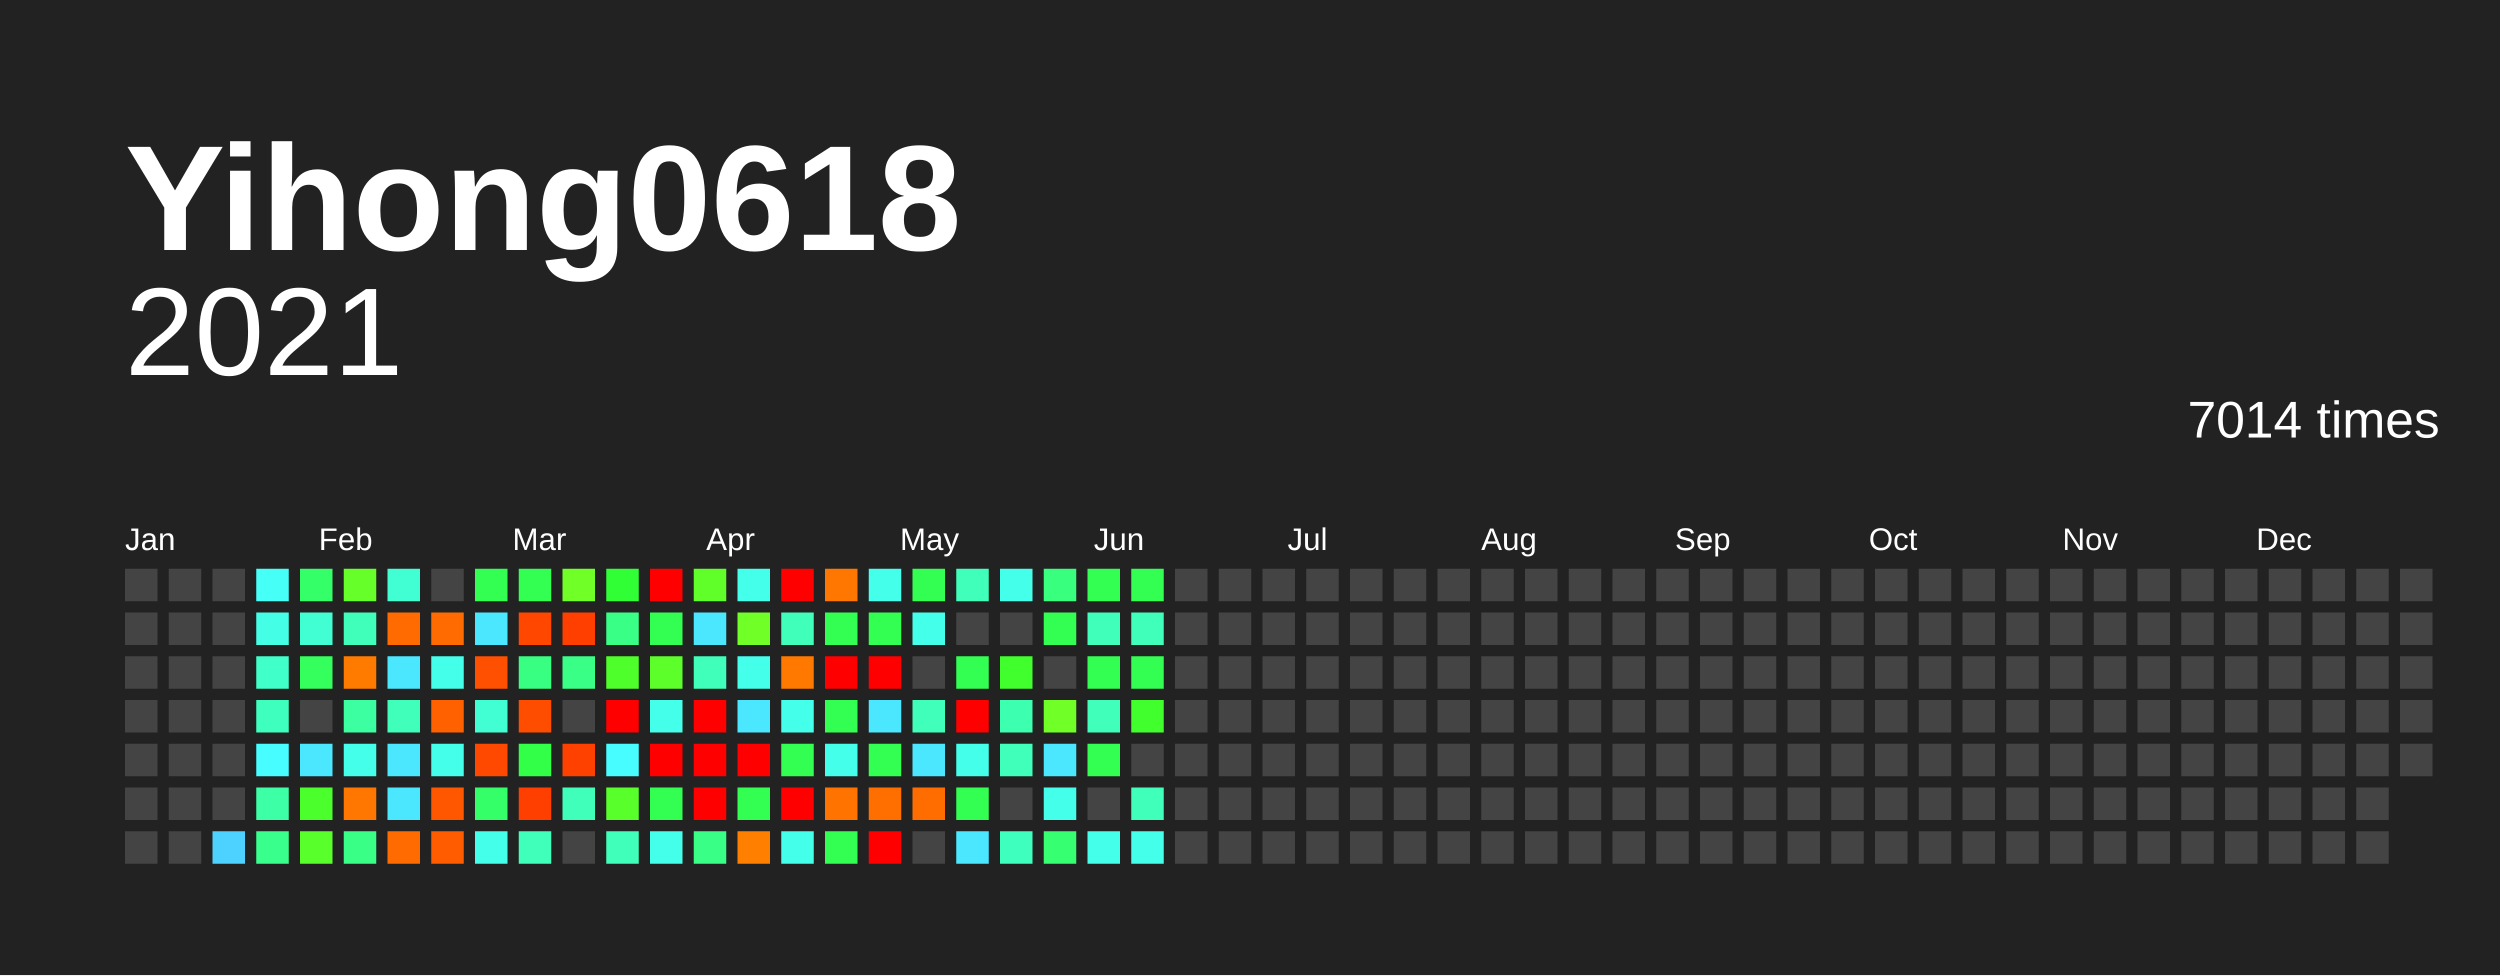
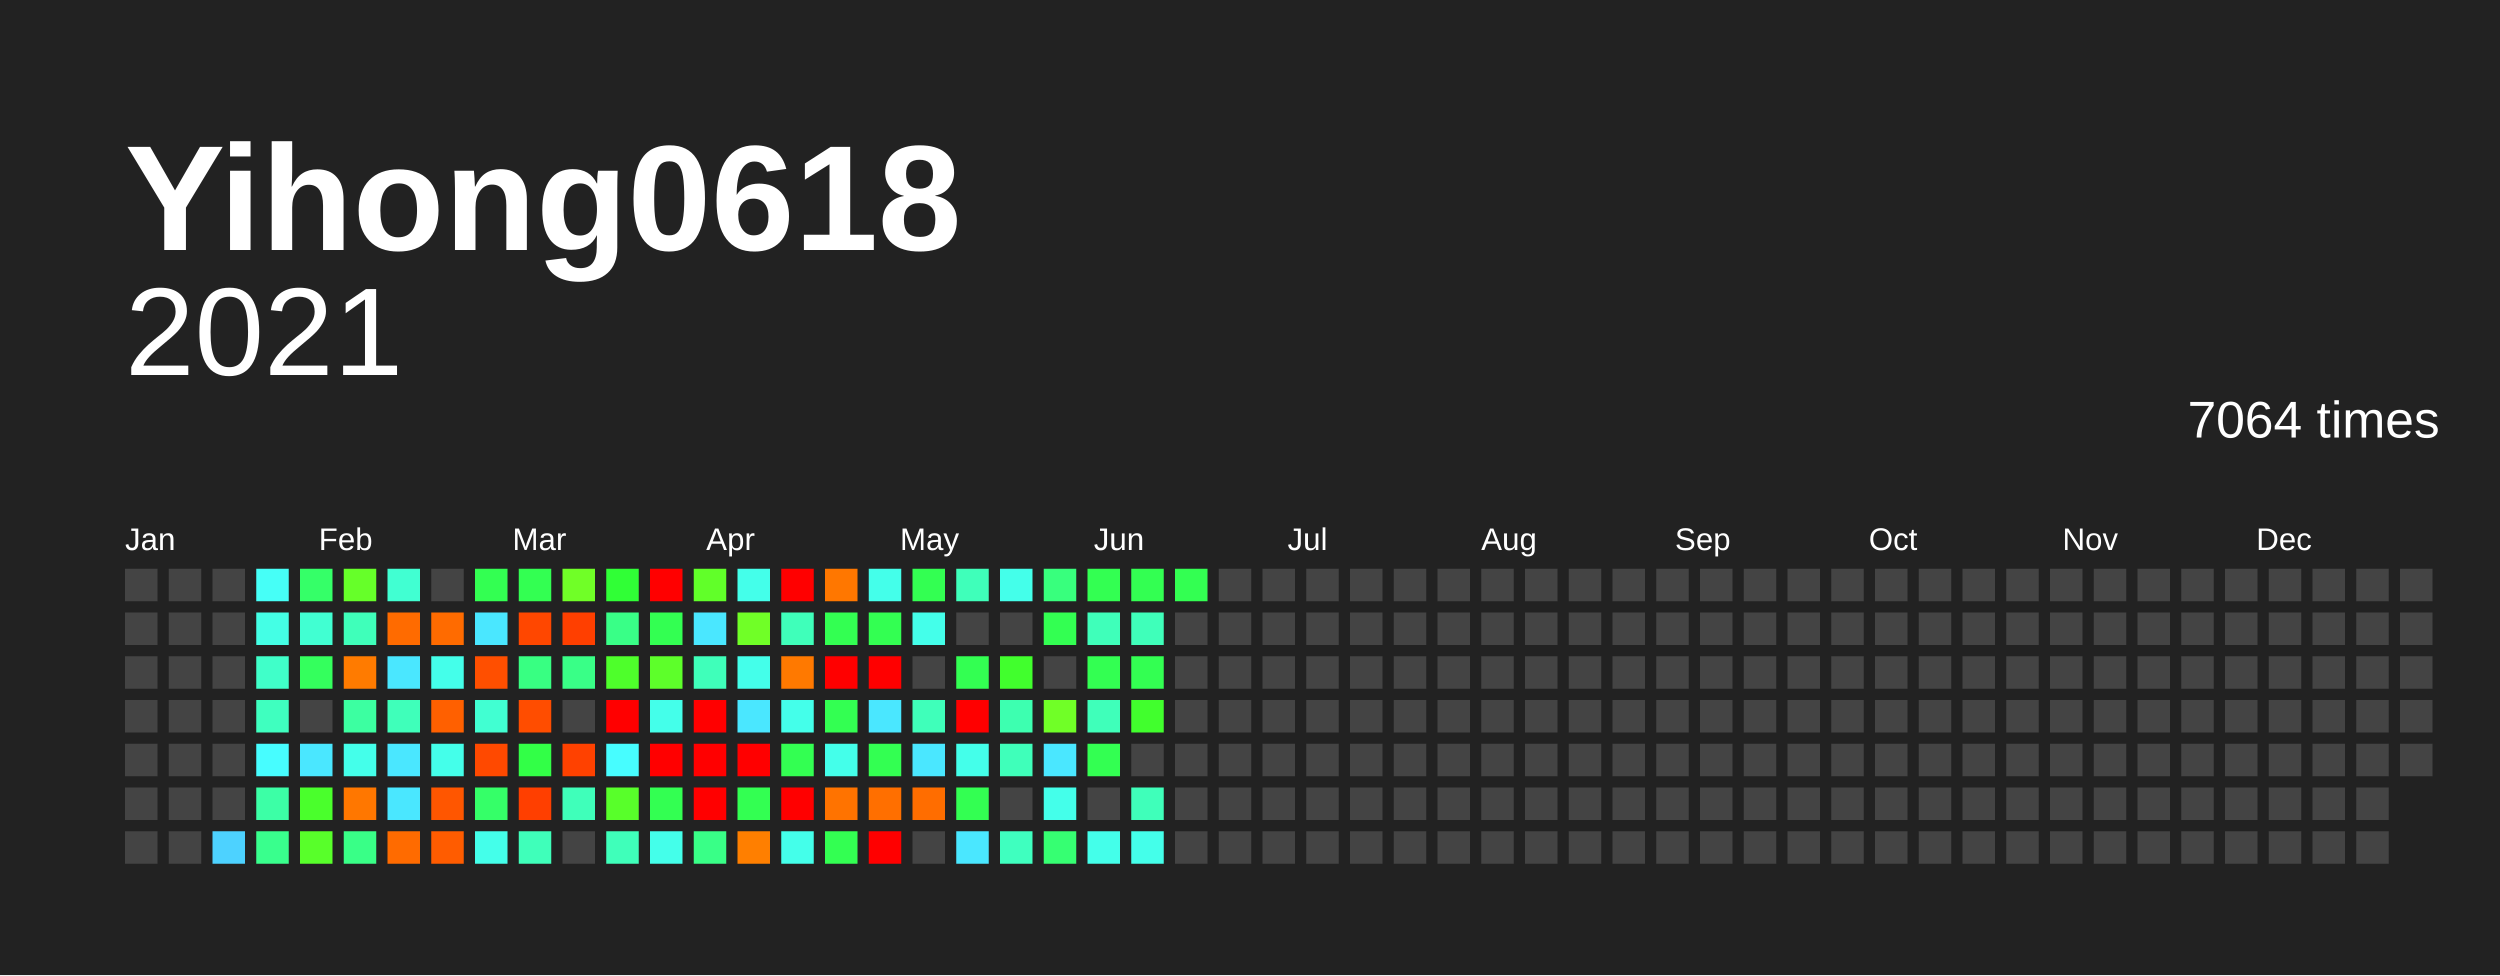
<svg xmlns="http://www.w3.org/2000/svg" baseProfile="full" height="78mm" version="1.1" viewBox="0,0,200,78" width="200mm">
  <defs />
  <rect fill="#222222" height="78" width="200" x="0" y="0" />
  <text fill="#FFFFFF" style="font-size:12px; font-family:Arial; font-weight:bold;" x="10" y="20">Yihong0618</text>
  <text alignment-baseline="hanging" fill="#FFFFFF" style="font-size:10.0px; font-family:Arial;" x="10" y="30">2021</text>
-   <text alignment-baseline="hanging" fill="#FFFFFF" style="font-size:4.125px; font-family:Arial;" x="175" y="35">7014 times</text>
+   <text alignment-baseline="hanging" fill="#FFFFFF" style="font-size:4.125px; font-family:Arial;" x="175" y="35">7064 times</text>
  <text fill="#FFFFFF" style="font-size:2.5px; font-family:Arial" x="10.0" y="44">Jan</text>
  <text fill="#FFFFFF" style="font-size:2.5px; font-family:Arial" x="25.5" y="44">Feb</text>
  <text fill="#FFFFFF" style="font-size:2.5px; font-family:Arial" x="41.0" y="44">Mar</text>
  <text fill="#FFFFFF" style="font-size:2.5px; font-family:Arial" x="56.5" y="44">Apr</text>
  <text fill="#FFFFFF" style="font-size:2.5px; font-family:Arial" x="72.0" y="44">May</text>
  <text fill="#FFFFFF" style="font-size:2.5px; font-family:Arial" x="87.5" y="44">Jun</text>
  <text fill="#FFFFFF" style="font-size:2.5px; font-family:Arial" x="103.0" y="44">Jul</text>
  <text fill="#FFFFFF" style="font-size:2.5px; font-family:Arial" x="118.5" y="44">Aug</text>
  <text fill="#FFFFFF" style="font-size:2.5px; font-family:Arial" x="134.0" y="44">Sep</text>
  <text fill="#FFFFFF" style="font-size:2.5px; font-family:Arial" x="149.5" y="44">Oct</text>
  <text fill="#FFFFFF" style="font-size:2.5px; font-family:Arial" x="165.0" y="44">Nov</text>
  <text fill="#FFFFFF" style="font-size:2.5px; font-family:Arial" x="180.5" y="44">Dec</text>
  <rect fill="#444444" height="2.6" width="2.6" x="10.0" y="45.5" />
  <rect fill="#444444" height="2.6" width="2.6" x="10.0" y="49.0" />
  <rect fill="#444444" height="2.6" width="2.6" x="10.0" y="52.5" />
  <rect fill="#444444" height="2.6" width="2.6" x="10.0" y="56.0" />
  <rect fill="#444444" height="2.6" width="2.6" x="10.0" y="59.5" />
  <rect fill="#444444" height="2.6" width="2.6" x="10.0" y="63.0" />
  <rect fill="#444444" height="2.6" width="2.6" x="10.0" y="66.5" />
  <rect fill="#444444" height="2.6" width="2.6" x="13.5" y="45.5" />
  <rect fill="#444444" height="2.6" width="2.6" x="13.5" y="49.0" />
  <rect fill="#444444" height="2.6" width="2.6" x="13.5" y="52.5" />
  <rect fill="#444444" height="2.6" width="2.6" x="13.5" y="56.0" />
  <rect fill="#444444" height="2.6" width="2.6" x="13.5" y="59.5" />
  <rect fill="#444444" height="2.6" width="2.6" x="13.5" y="63.0" />
  <rect fill="#444444" height="2.6" width="2.6" x="13.5" y="66.5" />
  <rect fill="#444444" height="2.6" width="2.6" x="17.0" y="45.5" />
  <rect fill="#444444" height="2.6" width="2.6" x="17.0" y="49.0" />
  <rect fill="#444444" height="2.6" width="2.6" x="17.0" y="52.5" />
  <rect fill="#444444" height="2.6" width="2.6" x="17.0" y="56.0" />
  <rect fill="#444444" height="2.6" width="2.6" x="17.0" y="59.5" />
  <rect fill="#444444" height="2.6" width="2.6" x="17.0" y="63.0" />
  <rect fill="#4dd2ff" height="2.6" width="2.6" x="17.0" y="66.5" />
  <rect fill="#46fff7" height="2.6" width="2.6" x="20.5" y="45.5" />
  <rect fill="#44ffe5" height="2.6" width="2.6" x="20.5" y="49.0" />
  <rect fill="#40ffc9" height="2.6" width="2.6" x="20.5" y="52.5" />
  <rect fill="#3fffbf" height="2.6" width="2.6" x="20.5" y="56.0" />
  <rect fill="#47fdff" height="2.6" width="2.6" x="20.5" y="59.5" />
  <rect fill="#3cffa6" height="2.6" width="2.6" x="20.5" y="63.0" />
  <rect fill="#39ff8d" height="2.6" width="2.6" x="20.5" y="66.5" />
  <rect fill="#35ff68" height="2.6" width="2.6" x="24.0" y="45.5" />
  <rect fill="#41ffd2" height="2.6" width="2.6" x="24.0" y="49.0" />
  <rect fill="#34ff5d" height="2.6" width="2.6" x="24.0" y="52.5" />
  <rect fill="#444444" height="2.6" width="2.6" x="24.0" y="56.0" />
  <rect fill="#4ae7ff" height="2.6" width="2.6" x="24.0" y="59.5" />
  <rect fill="#4aff2c" height="2.6" width="2.6" x="24.0" y="63.0" />
  <rect fill="#58ff2a" height="2.6" width="2.6" x="24.0" y="66.5" />
  <rect fill="#66ff29" height="2.6" width="2.6" x="27.5" y="45.5" />
  <rect fill="#3fffba" height="2.6" width="2.6" x="27.5" y="49.0" />
  <rect fill="#ff7b00" height="2.6" width="2.6" x="27.5" y="52.5" />
  <rect fill="#3cffa1" height="2.6" width="2.6" x="27.5" y="56.0" />
  <rect fill="#44ffea" height="2.6" width="2.6" x="27.5" y="59.5" />
  <rect fill="#ff7700" height="2.6" width="2.6" x="27.5" y="63.0" />
  <rect fill="#39ff87" height="2.6" width="2.6" x="27.5" y="66.5" />
  <rect fill="#41ffd2" height="2.6" width="2.6" x="31.0" y="45.5" />
  <rect fill="#ff6b00" height="2.6" width="2.6" x="31.0" y="49.0" />
  <rect fill="#4ae7ff" height="2.6" width="2.6" x="31.0" y="52.5" />
  <rect fill="#3fffba" height="2.6" width="2.6" x="31.0" y="56.0" />
  <rect fill="#4ae7ff" height="2.6" width="2.6" x="31.0" y="59.5" />
  <rect fill="#4ae7ff" height="2.6" width="2.6" x="31.0" y="63.0" />
  <rect fill="#ff6b00" height="2.6" width="2.6" x="31.0" y="66.5" />
  <rect fill="#444444" height="2.6" width="2.6" x="34.5" y="45.5" />
  <rect fill="#ff6b00" height="2.6" width="2.6" x="34.5" y="49.0" />
  <rect fill="#44ffea" height="2.6" width="2.6" x="34.5" y="52.5" />
  <rect fill="#ff6000" height="2.6" width="2.6" x="34.5" y="56.0" />
  <rect fill="#44ffea" height="2.6" width="2.6" x="34.5" y="59.5" />
  <rect fill="#ff5600" height="2.6" width="2.6" x="34.5" y="63.0" />
  <rect fill="#ff5c00" height="2.6" width="2.6" x="34.5" y="66.5" />
  <rect fill="#33ff52" height="2.6" width="2.6" x="38.0" y="45.5" />
  <rect fill="#4ae7ff" height="2.6" width="2.6" x="38.0" y="49.0" />
  <rect fill="#ff4f00" height="2.6" width="2.6" x="38.0" y="52.5" />
  <rect fill="#41ffd2" height="2.6" width="2.6" x="38.0" y="56.0" />
  <rect fill="#ff4900" height="2.6" width="2.6" x="38.0" y="59.5" />
  <rect fill="#35ff68" height="2.6" width="2.6" x="38.0" y="63.0" />
  <rect fill="#44ffea" height="2.6" width="2.6" x="38.0" y="66.5" />
  <rect fill="#33ff52" height="2.6" width="2.6" x="41.5" y="45.5" />
  <rect fill="#ff4700" height="2.6" width="2.6" x="41.5" y="49.0" />
  <rect fill="#38ff82" height="2.6" width="2.6" x="41.5" y="52.5" />
  <rect fill="#ff4d00" height="2.6" width="2.6" x="41.5" y="56.0" />
  <rect fill="#32ff47" height="2.6" width="2.6" x="41.5" y="59.5" />
  <rect fill="#ff3f00" height="2.6" width="2.6" x="41.5" y="63.0" />
  <rect fill="#3fffba" height="2.6" width="2.6" x="41.5" y="66.5" />
  <rect fill="#70ff27" height="2.6" width="2.6" x="45.0" y="45.5" />
  <rect fill="#ff3f00" height="2.6" width="2.6" x="45.0" y="49.0" />
  <rect fill="#39ff87" height="2.6" width="2.6" x="45.0" y="52.5" />
  <rect fill="#444444" height="2.6" width="2.6" x="45.0" y="56.0" />
  <rect fill="#ff4100" height="2.6" width="2.6" x="45.0" y="59.5" />
  <rect fill="#3fffba" height="2.6" width="2.6" x="45.0" y="63.0" />
  <rect fill="#444444" height="2.6" width="2.6" x="45.0" y="66.5" />
  <rect fill="#30ff36" height="2.6" width="2.6" x="48.5" y="45.5" />
  <rect fill="#39ff87" height="2.6" width="2.6" x="48.5" y="49.0" />
  <rect fill="#4eff2b" height="2.6" width="2.6" x="48.5" y="52.5" />
  <rect fill="red" height="2.6" width="2.6" x="48.5" y="56.0" />
  <rect fill="#47fdff" height="2.6" width="2.6" x="48.5" y="59.5" />
  <rect fill="#58ff2a" height="2.6" width="2.6" x="48.5" y="63.0" />
  <rect fill="#3fffba" height="2.6" width="2.6" x="48.5" y="66.5" />
  <rect fill="red" height="2.6" width="2.6" x="52.0" y="45.5" />
  <rect fill="#33ff52" height="2.6" width="2.6" x="52.0" y="49.0" />
  <rect fill="#5dff2a" height="2.6" width="2.6" x="52.0" y="52.5" />
  <rect fill="#44ffea" height="2.6" width="2.6" x="52.0" y="56.0" />
  <rect fill="red" height="2.6" width="2.6" x="52.0" y="59.5" />
  <rect fill="#33ff52" height="2.6" width="2.6" x="52.0" y="63.0" />
  <rect fill="#44ffea" height="2.6" width="2.6" x="52.0" y="66.5" />
  <rect fill="#61ff29" height="2.6" width="2.6" x="55.5" y="45.5" />
  <rect fill="#4ae7ff" height="2.6" width="2.6" x="55.5" y="49.0" />
  <rect fill="#3fffba" height="2.6" width="2.6" x="55.5" y="52.5" />
  <rect fill="red" height="2.6" width="2.6" x="55.5" y="56.0" />
  <rect fill="red" height="2.6" width="2.6" x="55.5" y="59.5" />
  <rect fill="red" height="2.6" width="2.6" x="55.5" y="63.0" />
  <rect fill="#39ff87" height="2.6" width="2.6" x="55.5" y="66.5" />
  <rect fill="#44ffea" height="2.6" width="2.6" x="59.0" y="45.5" />
  <rect fill="#70ff27" height="2.6" width="2.6" x="59.0" y="49.0" />
  <rect fill="#44ffea" height="2.6" width="2.6" x="59.0" y="52.5" />
  <rect fill="#4ae7ff" height="2.6" width="2.6" x="59.0" y="56.0" />
  <rect fill="red" height="2.6" width="2.6" x="59.0" y="59.5" />
  <rect fill="#33ff52" height="2.6" width="2.6" x="59.0" y="63.0" />
  <rect fill="#ff7f00" height="2.6" width="2.6" x="59.0" y="66.5" />
  <rect fill="red" height="2.6" width="2.6" x="62.5" y="45.5" />
  <rect fill="#3fffba" height="2.6" width="2.6" x="62.5" y="49.0" />
  <rect fill="#ff7900" height="2.6" width="2.6" x="62.5" y="52.5" />
  <rect fill="#44ffea" height="2.6" width="2.6" x="62.5" y="56.0" />
  <rect fill="#33ff52" height="2.6" width="2.6" x="62.5" y="59.5" />
  <rect fill="red" height="2.6" width="2.6" x="62.5" y="63.0" />
  <rect fill="#44ffea" height="2.6" width="2.6" x="62.5" y="66.5" />
  <rect fill="#ff7700" height="2.6" width="2.6" x="66.0" y="45.5" />
  <rect fill="#33ff52" height="2.6" width="2.6" x="66.0" y="49.0" />
  <rect fill="red" height="2.6" width="2.6" x="66.0" y="52.5" />
  <rect fill="#33ff52" height="2.6" width="2.6" x="66.0" y="56.0" />
  <rect fill="#44ffea" height="2.6" width="2.6" x="66.0" y="59.5" />
  <rect fill="#ff7300" height="2.6" width="2.6" x="66.0" y="63.0" />
  <rect fill="#33ff52" height="2.6" width="2.6" x="66.0" y="66.5" />
  <rect fill="#44ffea" height="2.6" width="2.6" x="69.5" y="45.5" />
  <rect fill="#33ff52" height="2.6" width="2.6" x="69.5" y="49.0" />
  <rect fill="red" height="2.6" width="2.6" x="69.5" y="52.5" />
  <rect fill="#4ae7ff" height="2.6" width="2.6" x="69.5" y="56.0" />
  <rect fill="#33ff52" height="2.6" width="2.6" x="69.5" y="59.5" />
  <rect fill="#ff6f00" height="2.6" width="2.6" x="69.5" y="63.0" />
  <rect fill="red" height="2.6" width="2.6" x="69.5" y="66.5" />
  <rect fill="#33ff52" height="2.6" width="2.6" x="73.0" y="45.5" />
  <rect fill="#44ffea" height="2.6" width="2.6" x="73.0" y="49.0" />
  <rect fill="#444444" height="2.6" width="2.6" x="73.0" y="52.5" />
  <rect fill="#3fffba" height="2.6" width="2.6" x="73.0" y="56.0" />
  <rect fill="#4ae7ff" height="2.6" width="2.6" x="73.0" y="59.5" />
  <rect fill="#ff6d00" height="2.6" width="2.6" x="73.0" y="63.0" />
  <rect fill="#444444" height="2.6" width="2.6" x="73.0" y="66.5" />
  <rect fill="#3fffba" height="2.6" width="2.6" x="76.5" y="45.5" />
  <rect fill="#444444" height="2.6" width="2.6" x="76.5" y="49.0" />
  <rect fill="#33ff52" height="2.6" width="2.6" x="76.5" y="52.5" />
  <rect fill="red" height="2.6" width="2.6" x="76.5" y="56.0" />
  <rect fill="#44ffea" height="2.6" width="2.6" x="76.5" y="59.5" />
  <rect fill="#33ff52" height="2.6" width="2.6" x="76.5" y="63.0" />
  <rect fill="#4ae7ff" height="2.6" width="2.6" x="76.5" y="66.5" />
  <rect fill="#44ffea" height="2.6" width="2.6" x="80.0" y="45.5" />
  <rect fill="#444444" height="2.6" width="2.6" x="80.0" y="49.0" />
  <rect fill="#41ff2d" height="2.6" width="2.6" x="80.0" y="52.5" />
  <rect fill="#3dffb0" height="2.6" width="2.6" x="80.0" y="56.0" />
  <rect fill="#3fffba" height="2.6" width="2.6" x="80.0" y="59.5" />
  <rect fill="#444444" height="2.6" width="2.6" x="80.0" y="63.0" />
  <rect fill="#3fffbf" height="2.6" width="2.6" x="80.0" y="66.5" />
  <rect fill="#38ff7d" height="2.6" width="2.6" x="83.5" y="45.5" />
  <rect fill="#33ff52" height="2.6" width="2.6" x="83.5" y="49.0" />
  <rect fill="#444444" height="2.6" width="2.6" x="83.5" y="52.5" />
  <rect fill="#70ff27" height="2.6" width="2.6" x="83.5" y="56.0" />
  <rect fill="#4ae7ff" height="2.6" width="2.6" x="83.5" y="59.5" />
  <rect fill="#44ffea" height="2.6" width="2.6" x="83.5" y="63.0" />
  <rect fill="#36ff72" height="2.6" width="2.6" x="83.5" y="66.5" />
  <rect fill="#33ff52" height="2.6" width="2.6" x="87.0" y="45.5" />
  <rect fill="#3fffba" height="2.6" width="2.6" x="87.0" y="49.0" />
  <rect fill="#33ff52" height="2.6" width="2.6" x="87.0" y="52.5" />
  <rect fill="#3fffba" height="2.6" width="2.6" x="87.0" y="56.0" />
  <rect fill="#33ff52" height="2.6" width="2.6" x="87.0" y="59.5" />
  <rect fill="#444444" height="2.6" width="2.6" x="87.0" y="63.0" />
  <rect fill="#44ffea" height="2.6" width="2.6" x="87.0" y="66.5" />
  <rect fill="#33ff52" height="2.6" width="2.6" x="90.5" y="45.5" />
  <rect fill="#3fffba" height="2.6" width="2.6" x="90.5" y="49.0" />
  <rect fill="#33ff52" height="2.6" width="2.6" x="90.5" y="52.5" />
  <rect fill="#41ff2d" height="2.6" width="2.6" x="90.5" y="56.0" />
  <rect fill="#444444" height="2.6" width="2.6" x="90.5" y="59.5" />
  <rect fill="#3fffba" height="2.6" width="2.6" x="90.5" y="63.0" />
  <rect fill="#44ffea" height="2.6" width="2.6" x="90.5" y="66.5" />
-   <rect fill="#444444" height="2.6" width="2.6" x="94.0" y="45.5" />
+   <rect fill="#33ff52" height="2.6" width="2.6" x="94.0" y="45.5" />
  <rect fill="#444444" height="2.6" width="2.6" x="94.0" y="49.0" />
  <rect fill="#444444" height="2.6" width="2.6" x="94.0" y="52.5" />
  <rect fill="#444444" height="2.6" width="2.6" x="94.0" y="56.0" />
  <rect fill="#444444" height="2.6" width="2.6" x="94.0" y="59.5" />
  <rect fill="#444444" height="2.6" width="2.6" x="94.0" y="63.0" />
  <rect fill="#444444" height="2.6" width="2.6" x="94.0" y="66.5" />
  <rect fill="#444444" height="2.6" width="2.6" x="97.5" y="45.5" />
  <rect fill="#444444" height="2.6" width="2.6" x="97.5" y="49.0" />
  <rect fill="#444444" height="2.6" width="2.6" x="97.5" y="52.5" />
  <rect fill="#444444" height="2.6" width="2.6" x="97.5" y="56.0" />
  <rect fill="#444444" height="2.6" width="2.6" x="97.5" y="59.5" />
  <rect fill="#444444" height="2.6" width="2.6" x="97.5" y="63.0" />
  <rect fill="#444444" height="2.6" width="2.6" x="97.5" y="66.5" />
  <rect fill="#444444" height="2.6" width="2.6" x="101.0" y="45.5" />
  <rect fill="#444444" height="2.6" width="2.6" x="101.0" y="49.0" />
  <rect fill="#444444" height="2.6" width="2.6" x="101.0" y="52.5" />
  <rect fill="#444444" height="2.6" width="2.6" x="101.0" y="56.0" />
  <rect fill="#444444" height="2.6" width="2.6" x="101.0" y="59.5" />
  <rect fill="#444444" height="2.6" width="2.6" x="101.0" y="63.0" />
  <rect fill="#444444" height="2.6" width="2.6" x="101.0" y="66.5" />
  <rect fill="#444444" height="2.6" width="2.6" x="104.5" y="45.5" />
  <rect fill="#444444" height="2.6" width="2.6" x="104.5" y="49.0" />
  <rect fill="#444444" height="2.6" width="2.6" x="104.5" y="52.5" />
  <rect fill="#444444" height="2.6" width="2.6" x="104.5" y="56.0" />
  <rect fill="#444444" height="2.6" width="2.6" x="104.5" y="59.5" />
  <rect fill="#444444" height="2.6" width="2.6" x="104.5" y="63.0" />
  <rect fill="#444444" height="2.6" width="2.6" x="104.5" y="66.5" />
  <rect fill="#444444" height="2.6" width="2.6" x="108.0" y="45.5" />
  <rect fill="#444444" height="2.6" width="2.6" x="108.0" y="49.0" />
  <rect fill="#444444" height="2.6" width="2.6" x="108.0" y="52.5" />
  <rect fill="#444444" height="2.6" width="2.6" x="108.0" y="56.0" />
  <rect fill="#444444" height="2.6" width="2.6" x="108.0" y="59.5" />
  <rect fill="#444444" height="2.6" width="2.6" x="108.0" y="63.0" />
  <rect fill="#444444" height="2.6" width="2.6" x="108.0" y="66.5" />
  <rect fill="#444444" height="2.6" width="2.6" x="111.5" y="45.5" />
  <rect fill="#444444" height="2.6" width="2.6" x="111.5" y="49.0" />
  <rect fill="#444444" height="2.6" width="2.6" x="111.5" y="52.5" />
  <rect fill="#444444" height="2.6" width="2.6" x="111.5" y="56.0" />
  <rect fill="#444444" height="2.6" width="2.6" x="111.5" y="59.5" />
  <rect fill="#444444" height="2.6" width="2.6" x="111.5" y="63.0" />
  <rect fill="#444444" height="2.6" width="2.6" x="111.5" y="66.5" />
  <rect fill="#444444" height="2.6" width="2.6" x="115.0" y="45.5" />
  <rect fill="#444444" height="2.6" width="2.6" x="115.0" y="49.0" />
  <rect fill="#444444" height="2.6" width="2.6" x="115.0" y="52.5" />
  <rect fill="#444444" height="2.6" width="2.6" x="115.0" y="56.0" />
  <rect fill="#444444" height="2.6" width="2.6" x="115.0" y="59.5" />
  <rect fill="#444444" height="2.6" width="2.6" x="115.0" y="63.0" />
  <rect fill="#444444" height="2.6" width="2.6" x="115.0" y="66.5" />
  <rect fill="#444444" height="2.6" width="2.6" x="118.5" y="45.5" />
  <rect fill="#444444" height="2.6" width="2.6" x="118.5" y="49.0" />
  <rect fill="#444444" height="2.6" width="2.6" x="118.5" y="52.5" />
  <rect fill="#444444" height="2.6" width="2.6" x="118.5" y="56.0" />
  <rect fill="#444444" height="2.6" width="2.6" x="118.5" y="59.5" />
  <rect fill="#444444" height="2.6" width="2.6" x="118.5" y="63.0" />
  <rect fill="#444444" height="2.6" width="2.6" x="118.5" y="66.5" />
  <rect fill="#444444" height="2.6" width="2.6" x="122.0" y="45.5" />
  <rect fill="#444444" height="2.6" width="2.6" x="122.0" y="49.0" />
  <rect fill="#444444" height="2.6" width="2.6" x="122.0" y="52.5" />
  <rect fill="#444444" height="2.6" width="2.6" x="122.0" y="56.0" />
  <rect fill="#444444" height="2.6" width="2.6" x="122.0" y="59.5" />
  <rect fill="#444444" height="2.6" width="2.6" x="122.0" y="63.0" />
  <rect fill="#444444" height="2.6" width="2.6" x="122.0" y="66.5" />
  <rect fill="#444444" height="2.6" width="2.6" x="125.5" y="45.5" />
  <rect fill="#444444" height="2.6" width="2.6" x="125.5" y="49.0" />
  <rect fill="#444444" height="2.6" width="2.6" x="125.5" y="52.5" />
  <rect fill="#444444" height="2.6" width="2.6" x="125.5" y="56.0" />
  <rect fill="#444444" height="2.6" width="2.6" x="125.5" y="59.5" />
  <rect fill="#444444" height="2.6" width="2.6" x="125.5" y="63.0" />
  <rect fill="#444444" height="2.6" width="2.6" x="125.5" y="66.5" />
  <rect fill="#444444" height="2.6" width="2.6" x="129.0" y="45.5" />
  <rect fill="#444444" height="2.6" width="2.6" x="129.0" y="49.0" />
  <rect fill="#444444" height="2.6" width="2.6" x="129.0" y="52.5" />
  <rect fill="#444444" height="2.6" width="2.6" x="129.0" y="56.0" />
  <rect fill="#444444" height="2.6" width="2.6" x="129.0" y="59.5" />
  <rect fill="#444444" height="2.6" width="2.6" x="129.0" y="63.0" />
  <rect fill="#444444" height="2.6" width="2.6" x="129.0" y="66.5" />
  <rect fill="#444444" height="2.6" width="2.6" x="132.5" y="45.5" />
  <rect fill="#444444" height="2.6" width="2.6" x="132.5" y="49.0" />
  <rect fill="#444444" height="2.6" width="2.6" x="132.5" y="52.5" />
  <rect fill="#444444" height="2.6" width="2.6" x="132.5" y="56.0" />
  <rect fill="#444444" height="2.6" width="2.6" x="132.5" y="59.5" />
  <rect fill="#444444" height="2.6" width="2.6" x="132.5" y="63.0" />
  <rect fill="#444444" height="2.6" width="2.6" x="132.5" y="66.5" />
  <rect fill="#444444" height="2.6" width="2.6" x="136.0" y="45.5" />
  <rect fill="#444444" height="2.6" width="2.6" x="136.0" y="49.0" />
  <rect fill="#444444" height="2.6" width="2.6" x="136.0" y="52.5" />
  <rect fill="#444444" height="2.6" width="2.6" x="136.0" y="56.0" />
  <rect fill="#444444" height="2.6" width="2.6" x="136.0" y="59.5" />
  <rect fill="#444444" height="2.6" width="2.6" x="136.0" y="63.0" />
  <rect fill="#444444" height="2.6" width="2.6" x="136.0" y="66.5" />
  <rect fill="#444444" height="2.6" width="2.6" x="139.5" y="45.5" />
  <rect fill="#444444" height="2.6" width="2.6" x="139.5" y="49.0" />
  <rect fill="#444444" height="2.6" width="2.6" x="139.5" y="52.5" />
  <rect fill="#444444" height="2.6" width="2.6" x="139.5" y="56.0" />
  <rect fill="#444444" height="2.6" width="2.6" x="139.5" y="59.5" />
  <rect fill="#444444" height="2.6" width="2.6" x="139.5" y="63.0" />
  <rect fill="#444444" height="2.6" width="2.6" x="139.5" y="66.5" />
  <rect fill="#444444" height="2.6" width="2.6" x="143.0" y="45.5" />
  <rect fill="#444444" height="2.6" width="2.6" x="143.0" y="49.0" />
  <rect fill="#444444" height="2.6" width="2.6" x="143.0" y="52.5" />
  <rect fill="#444444" height="2.6" width="2.6" x="143.0" y="56.0" />
  <rect fill="#444444" height="2.6" width="2.6" x="143.0" y="59.5" />
  <rect fill="#444444" height="2.6" width="2.6" x="143.0" y="63.0" />
  <rect fill="#444444" height="2.6" width="2.6" x="143.0" y="66.5" />
  <rect fill="#444444" height="2.6" width="2.6" x="146.5" y="45.5" />
  <rect fill="#444444" height="2.6" width="2.6" x="146.5" y="49.0" />
  <rect fill="#444444" height="2.6" width="2.6" x="146.5" y="52.5" />
  <rect fill="#444444" height="2.6" width="2.6" x="146.5" y="56.0" />
  <rect fill="#444444" height="2.6" width="2.6" x="146.5" y="59.5" />
  <rect fill="#444444" height="2.6" width="2.6" x="146.5" y="63.0" />
  <rect fill="#444444" height="2.6" width="2.6" x="146.5" y="66.5" />
  <rect fill="#444444" height="2.6" width="2.6" x="150.0" y="45.5" />
  <rect fill="#444444" height="2.6" width="2.6" x="150.0" y="49.0" />
  <rect fill="#444444" height="2.6" width="2.6" x="150.0" y="52.5" />
  <rect fill="#444444" height="2.6" width="2.6" x="150.0" y="56.0" />
  <rect fill="#444444" height="2.6" width="2.6" x="150.0" y="59.5" />
  <rect fill="#444444" height="2.6" width="2.6" x="150.0" y="63.0" />
  <rect fill="#444444" height="2.6" width="2.6" x="150.0" y="66.5" />
  <rect fill="#444444" height="2.6" width="2.6" x="153.5" y="45.5" />
  <rect fill="#444444" height="2.6" width="2.6" x="153.5" y="49.0" />
  <rect fill="#444444" height="2.6" width="2.6" x="153.5" y="52.5" />
  <rect fill="#444444" height="2.6" width="2.6" x="153.5" y="56.0" />
  <rect fill="#444444" height="2.6" width="2.6" x="153.5" y="59.5" />
  <rect fill="#444444" height="2.6" width="2.6" x="153.5" y="63.0" />
  <rect fill="#444444" height="2.6" width="2.6" x="153.5" y="66.5" />
  <rect fill="#444444" height="2.6" width="2.6" x="157.0" y="45.5" />
  <rect fill="#444444" height="2.6" width="2.6" x="157.0" y="49.0" />
  <rect fill="#444444" height="2.6" width="2.6" x="157.0" y="52.5" />
  <rect fill="#444444" height="2.6" width="2.6" x="157.0" y="56.0" />
  <rect fill="#444444" height="2.6" width="2.6" x="157.0" y="59.5" />
  <rect fill="#444444" height="2.6" width="2.6" x="157.0" y="63.0" />
  <rect fill="#444444" height="2.6" width="2.6" x="157.0" y="66.5" />
  <rect fill="#444444" height="2.6" width="2.6" x="160.5" y="45.5" />
  <rect fill="#444444" height="2.6" width="2.6" x="160.5" y="49.0" />
  <rect fill="#444444" height="2.6" width="2.6" x="160.5" y="52.5" />
  <rect fill="#444444" height="2.6" width="2.6" x="160.5" y="56.0" />
  <rect fill="#444444" height="2.6" width="2.6" x="160.5" y="59.5" />
  <rect fill="#444444" height="2.6" width="2.6" x="160.5" y="63.0" />
  <rect fill="#444444" height="2.6" width="2.6" x="160.5" y="66.5" />
  <rect fill="#444444" height="2.6" width="2.6" x="164.0" y="45.5" />
  <rect fill="#444444" height="2.6" width="2.6" x="164.0" y="49.0" />
  <rect fill="#444444" height="2.6" width="2.6" x="164.0" y="52.5" />
  <rect fill="#444444" height="2.6" width="2.6" x="164.0" y="56.0" />
  <rect fill="#444444" height="2.6" width="2.6" x="164.0" y="59.5" />
  <rect fill="#444444" height="2.6" width="2.6" x="164.0" y="63.0" />
  <rect fill="#444444" height="2.6" width="2.6" x="164.0" y="66.5" />
  <rect fill="#444444" height="2.6" width="2.6" x="167.5" y="45.5" />
  <rect fill="#444444" height="2.6" width="2.6" x="167.5" y="49.0" />
  <rect fill="#444444" height="2.6" width="2.6" x="167.5" y="52.5" />
  <rect fill="#444444" height="2.6" width="2.6" x="167.5" y="56.0" />
  <rect fill="#444444" height="2.6" width="2.6" x="167.5" y="59.5" />
  <rect fill="#444444" height="2.6" width="2.6" x="167.5" y="63.0" />
  <rect fill="#444444" height="2.6" width="2.6" x="167.5" y="66.5" />
  <rect fill="#444444" height="2.6" width="2.6" x="171.0" y="45.5" />
  <rect fill="#444444" height="2.6" width="2.6" x="171.0" y="49.0" />
  <rect fill="#444444" height="2.6" width="2.6" x="171.0" y="52.5" />
  <rect fill="#444444" height="2.6" width="2.6" x="171.0" y="56.0" />
  <rect fill="#444444" height="2.6" width="2.6" x="171.0" y="59.5" />
  <rect fill="#444444" height="2.6" width="2.6" x="171.0" y="63.0" />
  <rect fill="#444444" height="2.6" width="2.6" x="171.0" y="66.5" />
  <rect fill="#444444" height="2.6" width="2.6" x="174.5" y="45.5" />
  <rect fill="#444444" height="2.6" width="2.6" x="174.5" y="49.0" />
  <rect fill="#444444" height="2.6" width="2.6" x="174.5" y="52.5" />
  <rect fill="#444444" height="2.6" width="2.6" x="174.5" y="56.0" />
  <rect fill="#444444" height="2.6" width="2.6" x="174.5" y="59.5" />
  <rect fill="#444444" height="2.6" width="2.6" x="174.5" y="63.0" />
  <rect fill="#444444" height="2.6" width="2.6" x="174.5" y="66.5" />
  <rect fill="#444444" height="2.6" width="2.6" x="178.0" y="45.5" />
  <rect fill="#444444" height="2.6" width="2.6" x="178.0" y="49.0" />
  <rect fill="#444444" height="2.6" width="2.6" x="178.0" y="52.5" />
  <rect fill="#444444" height="2.6" width="2.6" x="178.0" y="56.0" />
  <rect fill="#444444" height="2.6" width="2.6" x="178.0" y="59.5" />
  <rect fill="#444444" height="2.6" width="2.6" x="178.0" y="63.0" />
  <rect fill="#444444" height="2.6" width="2.6" x="178.0" y="66.5" />
  <rect fill="#444444" height="2.6" width="2.6" x="181.5" y="45.5" />
  <rect fill="#444444" height="2.6" width="2.6" x="181.5" y="49.0" />
  <rect fill="#444444" height="2.6" width="2.6" x="181.5" y="52.5" />
  <rect fill="#444444" height="2.6" width="2.6" x="181.5" y="56.0" />
  <rect fill="#444444" height="2.6" width="2.6" x="181.5" y="59.5" />
  <rect fill="#444444" height="2.6" width="2.6" x="181.5" y="63.0" />
  <rect fill="#444444" height="2.6" width="2.6" x="181.5" y="66.5" />
  <rect fill="#444444" height="2.6" width="2.6" x="185.0" y="45.5" />
  <rect fill="#444444" height="2.6" width="2.6" x="185.0" y="49.0" />
  <rect fill="#444444" height="2.6" width="2.6" x="185.0" y="52.5" />
  <rect fill="#444444" height="2.6" width="2.6" x="185.0" y="56.0" />
  <rect fill="#444444" height="2.6" width="2.6" x="185.0" y="59.5" />
  <rect fill="#444444" height="2.6" width="2.6" x="185.0" y="63.0" />
  <rect fill="#444444" height="2.6" width="2.6" x="185.0" y="66.5" />
  <rect fill="#444444" height="2.6" width="2.6" x="188.5" y="45.5" />
  <rect fill="#444444" height="2.6" width="2.6" x="188.5" y="49.0" />
  <rect fill="#444444" height="2.6" width="2.6" x="188.5" y="52.5" />
  <rect fill="#444444" height="2.6" width="2.6" x="188.5" y="56.0" />
  <rect fill="#444444" height="2.6" width="2.6" x="188.5" y="59.5" />
  <rect fill="#444444" height="2.6" width="2.6" x="188.5" y="63.0" />
  <rect fill="#444444" height="2.6" width="2.6" x="188.5" y="66.5" />
  <rect fill="#444444" height="2.6" width="2.6" x="192.0" y="45.5" />
  <rect fill="#444444" height="2.6" width="2.6" x="192.0" y="49.0" />
  <rect fill="#444444" height="2.6" width="2.6" x="192.0" y="52.5" />
  <rect fill="#444444" height="2.6" width="2.6" x="192.0" y="56.0" />
  <rect fill="#444444" height="2.6" width="2.6" x="192.0" y="59.5" />
</svg>
